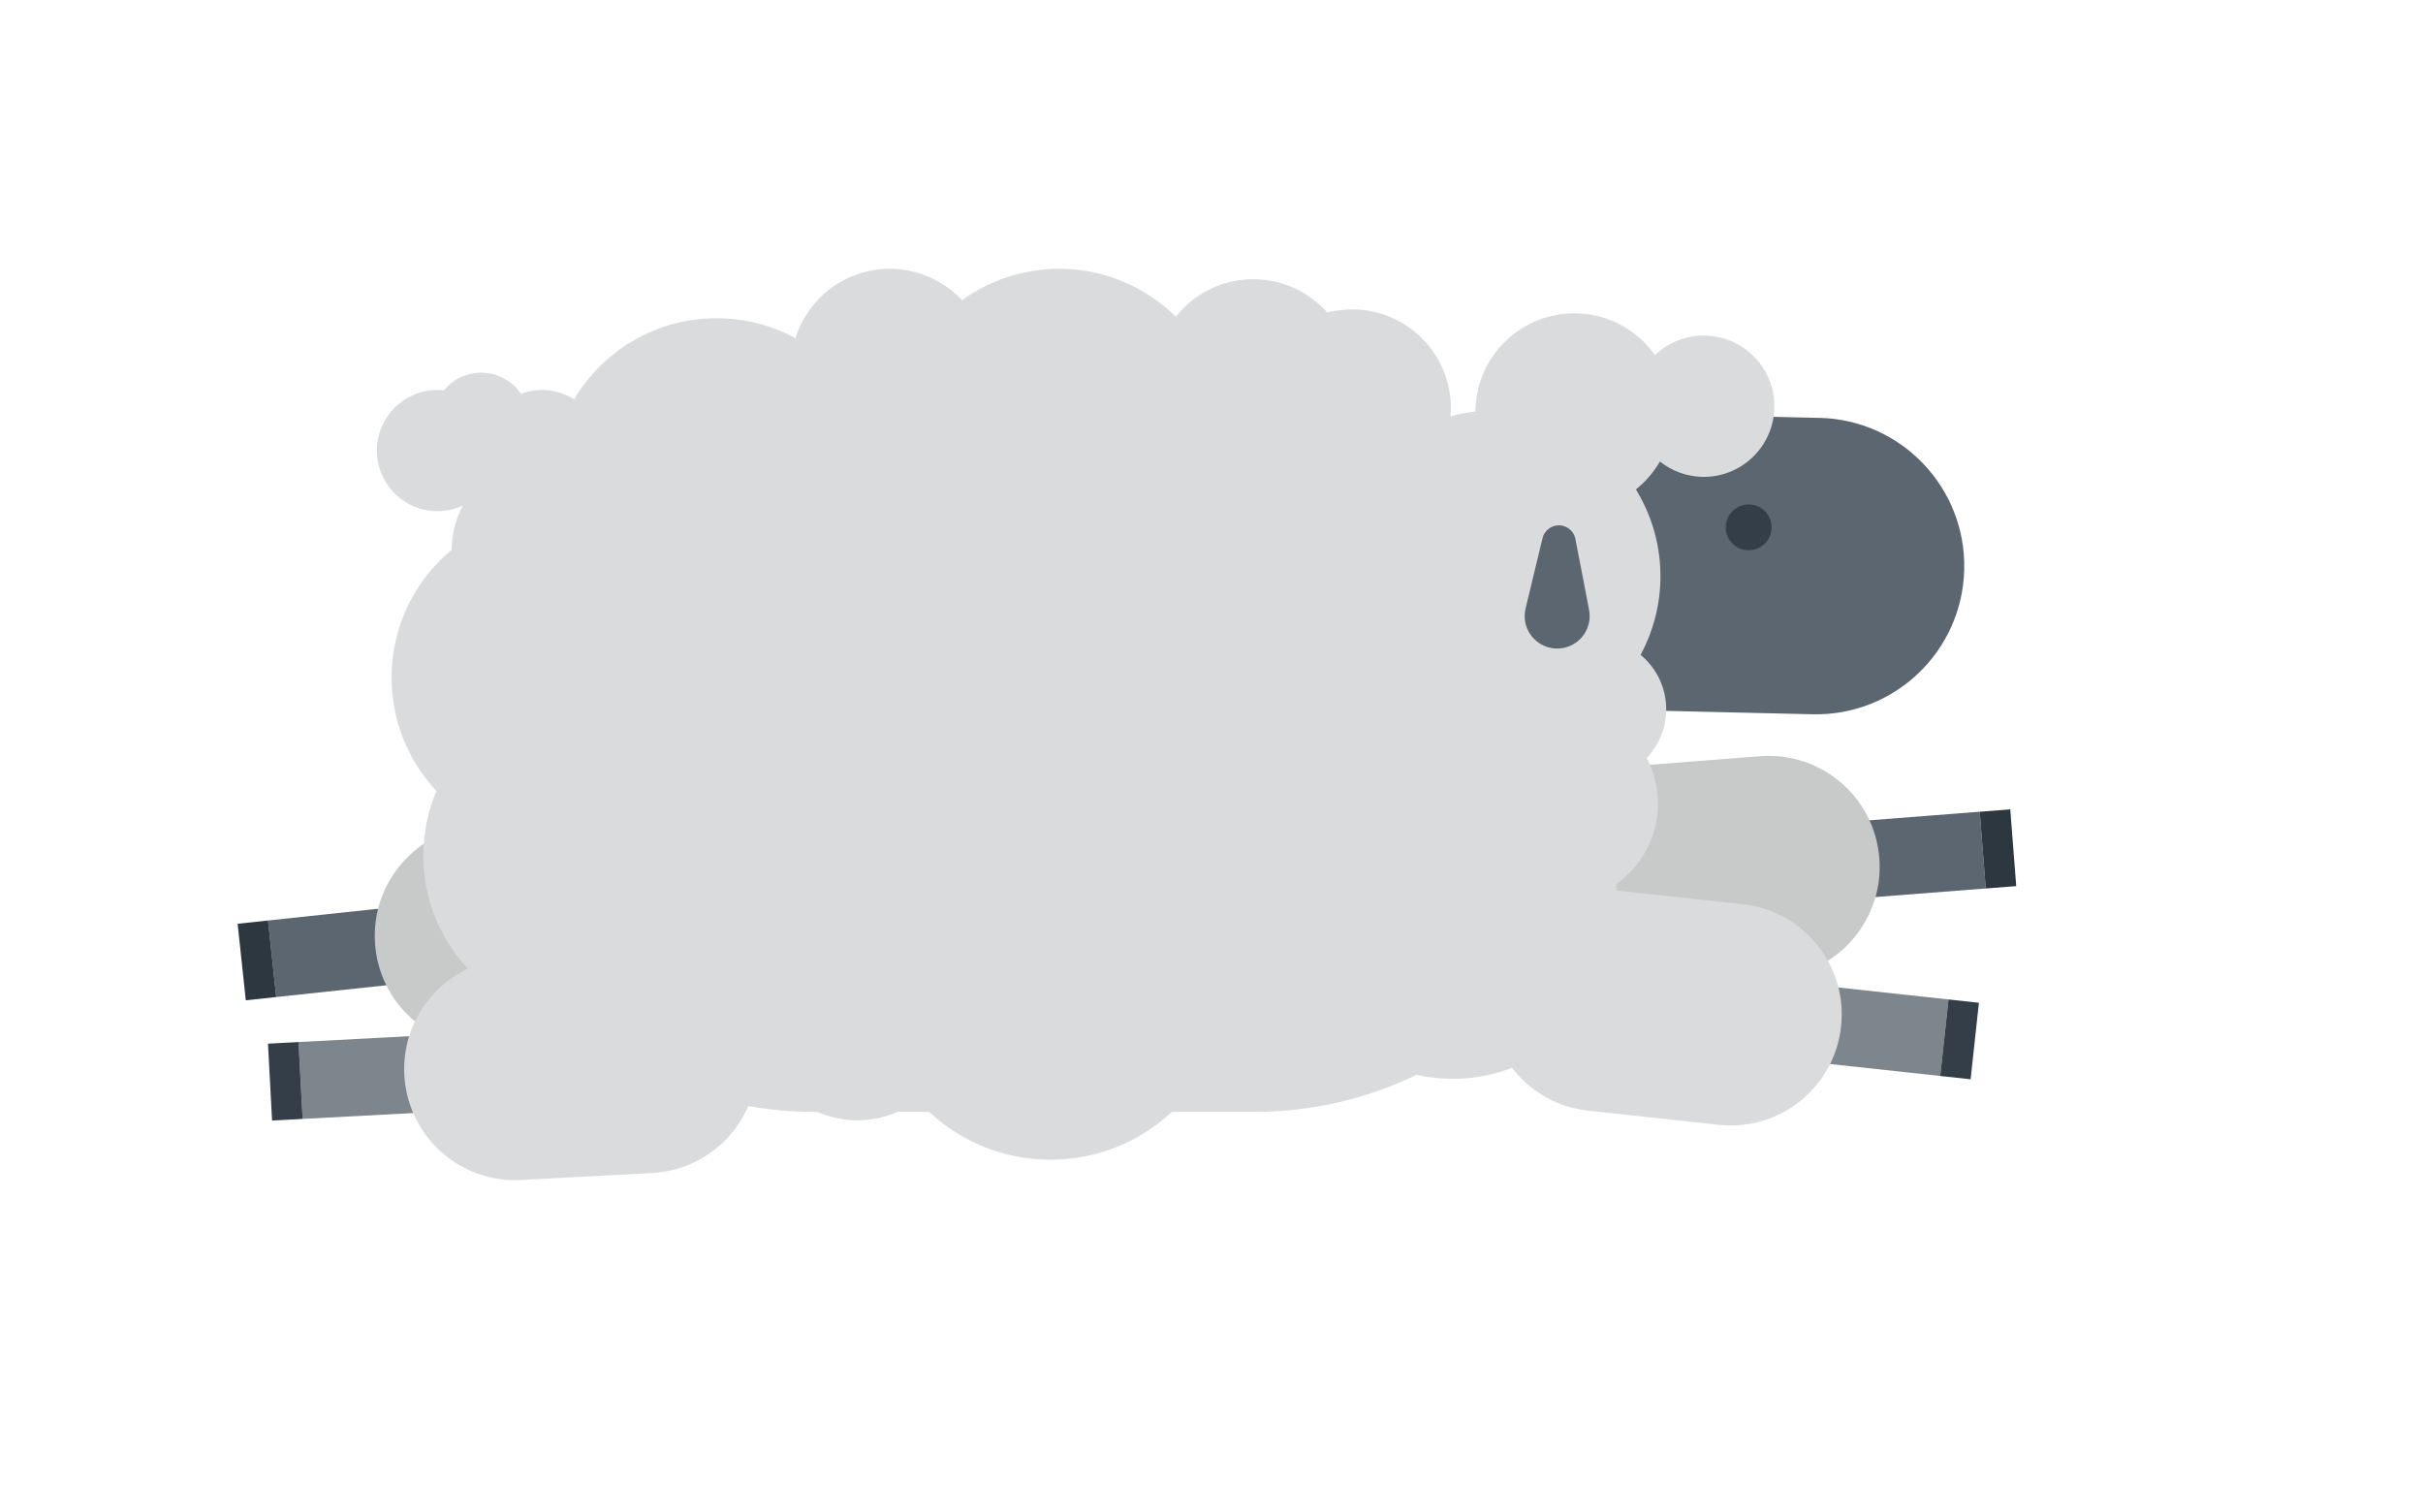
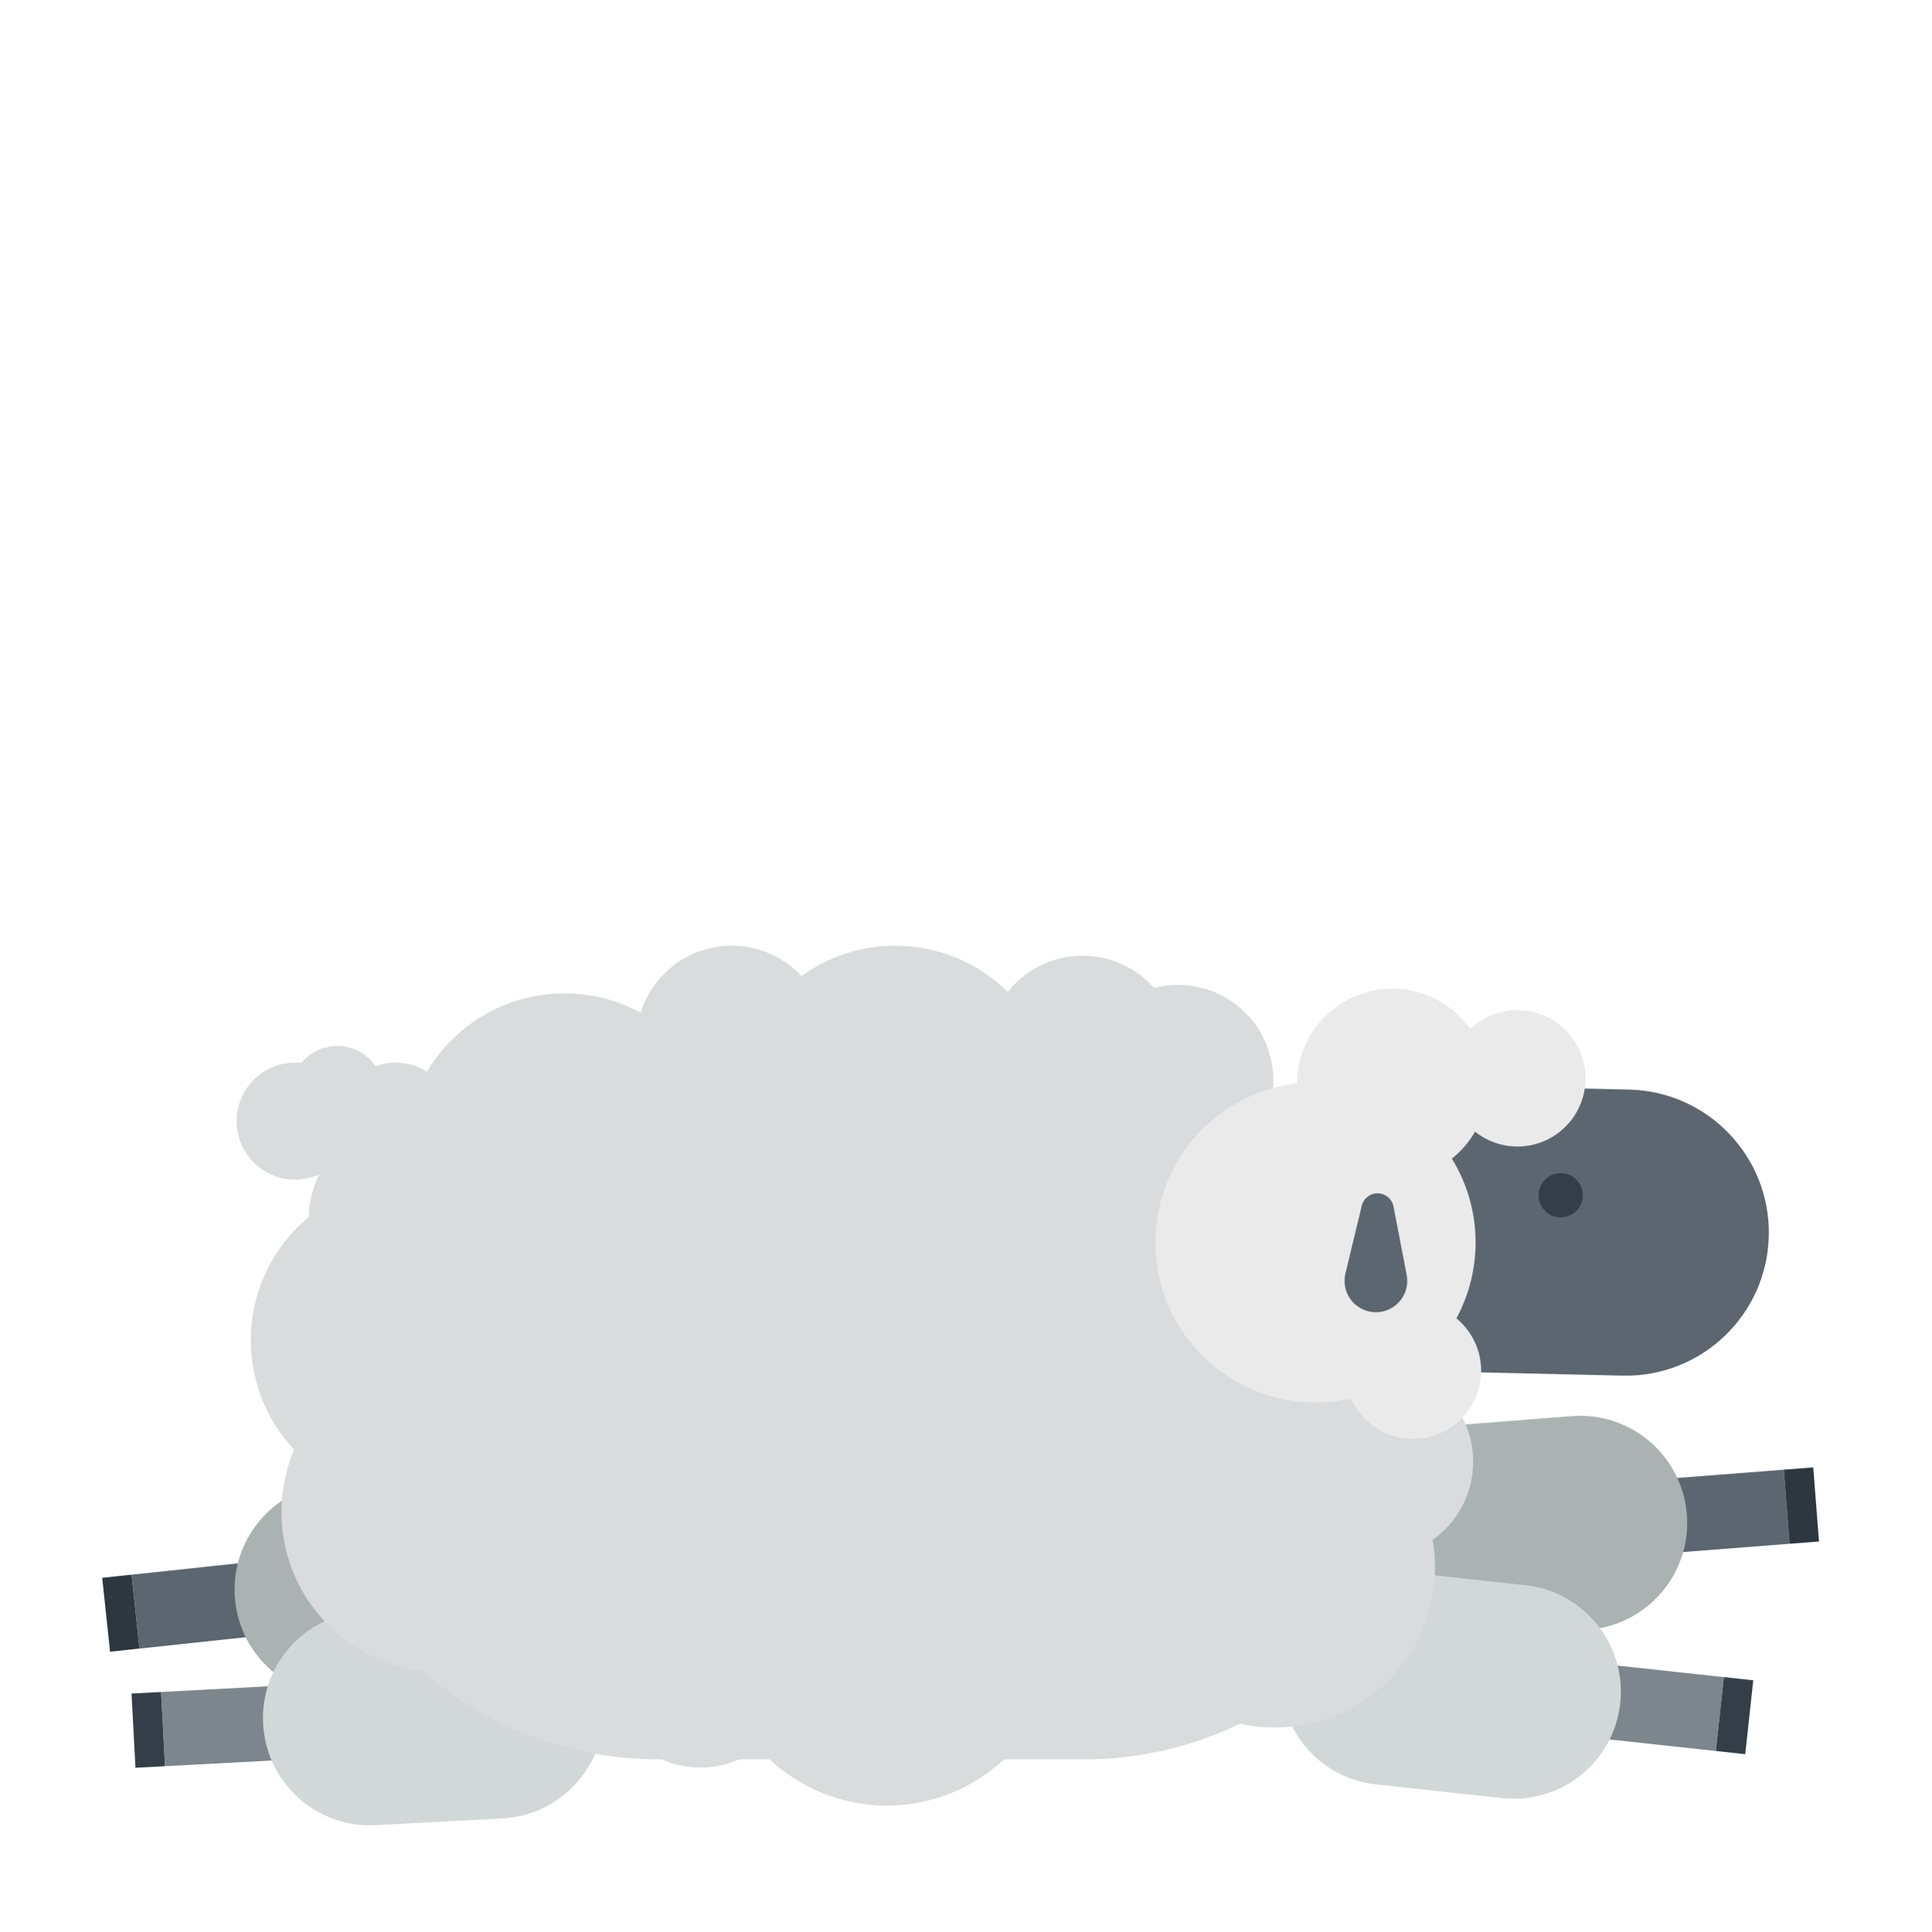
- <svg xmlns="http://www.w3.org/2000/svg" id="Layer_1" data-name="Layer 1" viewBox="0 0 686.58 428.35">
+ <svg xmlns="http://www.w3.org/2000/svg" id="Layer_1" data-name="Layer 1" viewBox="0 0 566.93 566.93">
  <defs>
    <style>
      .cls-1 {
        fill: #5c6670;
      }

      .cls-2 {
-         fill: #c8c9c9;
+         fill: #d2d8d8;
      }

      .cls-3 {
        fill: #dadbdc;
      }

      .cls-4 {
        fill: #2d3740;
      }

      .cls-5 {
        fill: #333e48;
      }

      .cls-6 {
        fill: #7d868c;
      }
+ 
+       .cls-7 {
+         fill: #aab2b2;
+       }
+ 
+       .cls-8 {
+         fill: #eaeaea;
+       }
    </style>
  </defs>
  <g>
    <g>
-       <rect class="cls-1" x="86.26" y="249.36" width="21.81" height="40.33" transform="translate(354.83 144.27) rotate(83.9)" />
-       <rect class="cls-4" x="61.9" y="267.79" width="21.81" height="8.67" transform="translate(335.65 170.82) rotate(83.9)" />
+       <rect class="cls-1" x="48.92" y="450.81" width="21.81" height="40.33" transform="translate(521.78 361.44) rotate(83.9)" />
+       <rect class="cls-4" x="24.56" y="469.25" width="21.81" height="8.67" transform="translate(502.6 387.98) rotate(83.9)" />
    </g>
-     <path class="cls-2" d="M171.31,229.98c17.27-1.85,32.76,10.66,34.6,27.92,1.85,17.27-10.66,32.76-27.92,34.6l-37.02,3.96c-17.27,1.85-32.76-10.66-34.6-27.92-1.85-17.27,10.65-32.76,27.92-34.61l37.02-3.96Z" />
+     <path class="cls-7" d="M133.98,431.43c17.27-1.85,32.76,10.66,34.6,27.92,1.85,17.27-10.66,32.76-27.92,34.6l-37.02,3.96c-17.27,1.85-32.76-10.66-34.6-27.92-1.85-17.27,10.65-32.76,27.92-34.61l37.02-3.96Z" />
  </g>
  <g>
    <g>
-       <rect class="cls-1" x="530.87" y="222.3" width="21.81" height="40.33" transform="translate(342.03 801.39) rotate(-94.45)" />
-       <rect class="cls-4" x="555.29" y="236.23" width="21.81" height="8.67" transform="translate(370.24 823.7) rotate(-94.45)" />
+       <rect class="cls-1" x="493.53" y="423.75" width="21.81" height="40.33" transform="translate(100.96 981.24) rotate(-94.45)" />
+       <rect class="cls-4" x="517.96" y="437.68" width="21.81" height="8.67" transform="translate(129.17 1003.55) rotate(-94.45)" />
    </g>
-     <path class="cls-2" d="M466.5,279.85c-17.31,1.35-32.44-11.6-33.78-28.91-1.35-17.31,11.6-32.44,28.91-33.78l37.12-2.89c17.31-1.35,32.44,11.6,33.78,28.91,1.35,17.31-11.6,32.44-28.91,33.79l-37.12,2.89Z" />
+     <path class="cls-7" d="M429.17,481.3c-17.31,1.35-32.44-11.6-33.78-28.91s11.6-32.44,28.91-33.78l37.12-2.89c17.31-1.35,32.44,11.6,33.78,28.91,1.35,17.31-11.6,32.44-28.91,33.79l-37.12,2.89Z" />
  </g>
  <g>
    <g>
-       <rect class="cls-6" x="94.42" y="284.94" width="21.81" height="40.33" transform="translate(404.4 183.73) rotate(86.96)" />
-       <rect class="cls-5" x="69.95" y="302.07" width="21.81" height="8.67" transform="translate(382.53 209.39) rotate(86.96)" />
+       <rect class="cls-6" x="57.08" y="486.39" width="21.81" height="40.33" transform="translate(570.22 411.77) rotate(86.96)" />
+       <rect class="cls-5" x="32.62" y="503.52" width="21.81" height="8.67" transform="translate(548.35 437.43) rotate(86.96)" />
    </g>
-     <path class="cls-3" d="M181.48,269.57c17.34-.92,32.14,12.39,33.07,29.73.92,17.34-12.39,32.15-29.73,33.07l-37.18,1.98c-17.34.92-32.14-12.39-33.07-29.73-.92-17.34,12.39-32.15,29.73-33.07l37.18-1.98Z" />
+     <path class="cls-2" d="M144.14,471.02c17.34-.92,32.14,12.39,33.07,29.73.92,17.34-12.39,32.15-29.73,33.07l-37.18,1.98c-17.34.92-32.14-12.39-33.07-29.73s12.39-32.15,29.73-33.07l37.18-1.98Z" />
  </g>
  <g>
    <g>
-       <rect class="cls-6" x="519.99" y="271.69" width="21.81" height="40.33" transform="translate(183.51 788.19) rotate(-83.81)" />
-       <rect class="cls-5" x="544.34" y="290.16" width="21.81" height="8.67" transform="translate(202.61 814.76) rotate(-83.81)" />
+       <rect class="cls-6" x="473.93" y="480.83" width="21.81" height="40.33" transform="translate(-65.5 929) rotate(-83.81)" />
+       <rect class="cls-5" x="498.29" y="499.3" width="21.81" height="8.67" transform="translate(-46.4 955.57) rotate(-83.81)" />
    </g>
-     <path class="cls-3" d="M450.02,314.71c-17.26-1.87-29.74-17.38-27.87-34.65,1.87-17.26,17.38-29.74,34.65-27.87l37.02,4.01c17.26,1.87,29.74,17.38,27.87,34.65-1.87,17.26-17.38,29.74-34.65,27.87l-37.02-4.01Z" />
+     <path class="cls-2" d="M403.97,523.85c-17.26-1.87-29.74-17.38-27.87-34.65,1.87-17.26,17.38-29.74,34.65-27.87l37.02,4.01c17.26,1.87,29.74,17.38,27.87,34.65-1.87,17.26-17.38,29.74-34.65,27.87l-37.02-4.01Z" />
  </g>
-   <path class="cls-3" d="M469.8,227.69c0-8.08-3.43-15.36-8.9-20.47-.82-36.94-20.64-69.19-50.08-87.37.21-1.37.31-2.77.31-4.19,0-15.46-12.54-28-28-28-2.43,0-4.79.31-7.04.89-5.13-5.79-12.61-9.44-20.96-9.44-8.9,0-16.83,4.16-21.96,10.64-8.49-8.4-20.16-13.58-33.04-13.58-10.28,0-19.79,3.31-27.52,8.91-5.11-5.48-12.39-8.91-20.48-8.91-12.55,0-23.18,8.26-26.73,19.64-6.65-3.6-14.26-5.64-22.35-5.64-17.18,0-32.2,9.22-40.4,22.98-2.65-1.67-5.77-2.65-9.13-2.65-2.07,0-4.05.39-5.89,1.06-2.46-3.59-6.6-5.96-11.28-5.96-4.26,0-8.06,1.94-10.56,5-.6-.06-1.21-.1-1.83-.1-9.49,0-17.17,7.69-17.17,17.17s7.69,17.17,17.17,17.17c2.56,0,4.98-.58,7.16-1.59-1.96,3.77-3.09,8.03-3.15,12.56-10.39,8.62-17.01,21.63-17.01,36.18,0,12.43,4.83,23.72,12.71,32.12-2.39,5.63-3.71,11.82-3.71,18.33,0,24.06,18.09,43.89,41.41,46.66,18.53,16.15,42.75,25.94,69.26,25.94h.98c3.47,1.54,7.31,2.4,11.35,2.4s7.88-.86,11.35-2.4h8.96c9.01,8.41,21.1,13.56,34.4,13.56s25.39-5.15,34.4-13.56h23.41c16.45,0,32.01-3.77,45.89-10.48,3.3.73,6.72,1.13,10.24,1.13,25.96,0,47-21.04,47-47,0-2.77-.25-5.48-.71-8.11,7.2-5.07,11.9-13.43,11.9-22.9Z" />
+   <path class="cls-3" d="M432.47,429.14c0-8.08-3.43-15.36-8.9-20.47-.82-36.94-20.64-69.19-50.08-87.37.21-1.37.31-2.77.31-4.19,0-15.46-12.54-28-28-28-2.43,0-4.79.31-7.04.89-5.13-5.79-12.61-9.44-20.96-9.44-8.9,0-16.83,4.16-21.96,10.64-8.49-8.4-20.16-13.58-33.04-13.58-10.28,0-19.79,3.31-27.52,8.91-5.11-5.48-12.39-8.91-20.48-8.91-12.55,0-23.18,8.26-26.73,19.64-6.65-3.6-14.26-5.64-22.35-5.64-17.18,0-32.2,9.22-40.4,22.98-2.65-1.67-5.77-2.65-9.13-2.65-2.07,0-4.05.39-5.89,1.06-2.46-3.59-6.6-5.96-11.28-5.96-4.26,0-8.06,1.94-10.56,5-.6-.06-1.21-.1-1.83-.1-9.49,0-17.17,7.69-17.17,17.17s7.69,17.17,17.17,17.17c2.56,0,4.98-.58,7.16-1.59-1.96,3.77-3.09,8.03-3.15,12.56-10.39,8.62-17.01,21.63-17.01,36.18,0,12.43,4.83,23.72,12.71,32.12-2.39,5.63-3.71,11.82-3.71,18.33,0,24.06,18.09,43.89,41.41,46.66,18.53,16.15,42.75,25.94,69.26,25.94h.98c3.47,1.54,7.31,2.4,11.35,2.4s7.88-.86,11.35-2.4h8.96c9.01,8.41,21.1,13.56,34.4,13.56s25.39-5.15,34.4-13.56h23.41c16.45,0,32.01-3.77,45.89-10.48,3.3.73,6.72,1.13,10.24,1.13,25.96,0,47-21.04,47-47,0-2.77-.25-5.48-.71-8.11,7.2-5.07,11.9-13.43,11.9-22.9Z" />
  <g>
-     <path class="cls-1" d="M515.56,118.4c23.19.54,41.56,19.77,41.02,42.97-.54,23.19-19.77,41.55-42.96,41.02l-49.72-1.15c-23.19-.54-41.55-19.77-41.02-42.96.54-23.19,19.77-41.56,42.96-41.02,0,0,49.72,1.15,49.72,1.15Z" />
-     <circle class="cls-5" cx="495.5" cy="149.42" r="6.49" />
-     <path class="cls-3" d="M483.23,95.1c-5.53-.13-10.58,2-14.28,5.53-4.94-6.99-13.01-11.63-22.22-11.84-15.46-.36-28.28,11.89-28.64,27.34,0,.15,0,.31,0,.46-22.95,2.63-41.03,21.85-41.58,45.59-.6,25.95,19.95,47.47,45.9,48.08,3.94.09,7.78-.31,11.47-1.14,3.06,6.82,9.81,11.65,17.78,11.84,11.05.26,20.21-8.5,20.47-19.54.15-6.36-2.7-12.09-7.25-15.86,3.41-6.32,5.43-13.52,5.61-21.19.22-9.41-2.36-18.23-6.95-25.69,2.73-2.18,5.05-4.86,6.81-7.91,3.3,2.62,7.43,4.24,11.96,4.35,11.05.26,20.21-8.5,20.47-19.54.26-11.05-8.5-20.22-19.55-20.47Z" />
-     <path class="cls-1" d="M446.41,152.73l3.87,20.09c.96,4.99-2.31,9.82-7.3,10.78-4.99.96-9.82-2.31-10.78-7.3-.25-1.32-.2-2.67.09-3.9l4.8-19.89c.62-2.56,3.2-4.14,5.76-3.52,1.87.45,3.22,1.96,3.57,3.74Z" />
+     <path class="cls-1" d="M478.23,319.85c23.19.54,41.56,19.77,41.02,42.97-.54,23.19-19.77,41.55-42.96,41.02l-49.72-1.15c-23.19-.54-41.55-19.77-41.02-42.96.54-23.19,19.77-41.56,42.96-41.02,0,0,49.72,1.15,49.72,1.15Z" />
+     <circle class="cls-5" cx="458.17" cy="350.88" r="6.49" />
+     <path class="cls-8" d="M445.9,296.55c-5.53-.13-10.58,2-14.28,5.53-4.94-6.99-13.01-11.63-22.22-11.84-15.46-.36-28.28,11.89-28.64,27.34,0,.15,0,.31,0,.46-22.95,2.63-41.03,21.85-41.58,45.59-.6,25.95,19.95,47.47,45.9,48.08,3.94.09,7.78-.31,11.47-1.14,3.06,6.82,9.81,11.65,17.78,11.84,11.05.26,20.21-8.5,20.47-19.54.15-6.36-2.7-12.09-7.25-15.86,3.41-6.32,5.43-13.52,5.61-21.19.22-9.41-2.36-18.23-6.95-25.69,2.73-2.18,5.05-4.86,6.81-7.91,3.3,2.62,7.43,4.24,11.96,4.35,11.05.26,20.21-8.5,20.47-19.54.26-11.05-8.5-20.22-19.55-20.47Z" />
+     <path class="cls-1" d="M409.08,354.18l3.87,20.09c.96,4.99-2.31,9.82-7.3,10.78-4.99.96-9.82-2.31-10.78-7.3-.25-1.32-.2-2.67.09-3.9l4.8-19.89c.62-2.56,3.2-4.14,5.76-3.52,1.87.45,3.22,1.96,3.57,3.74Z" />
  </g>
</svg>
